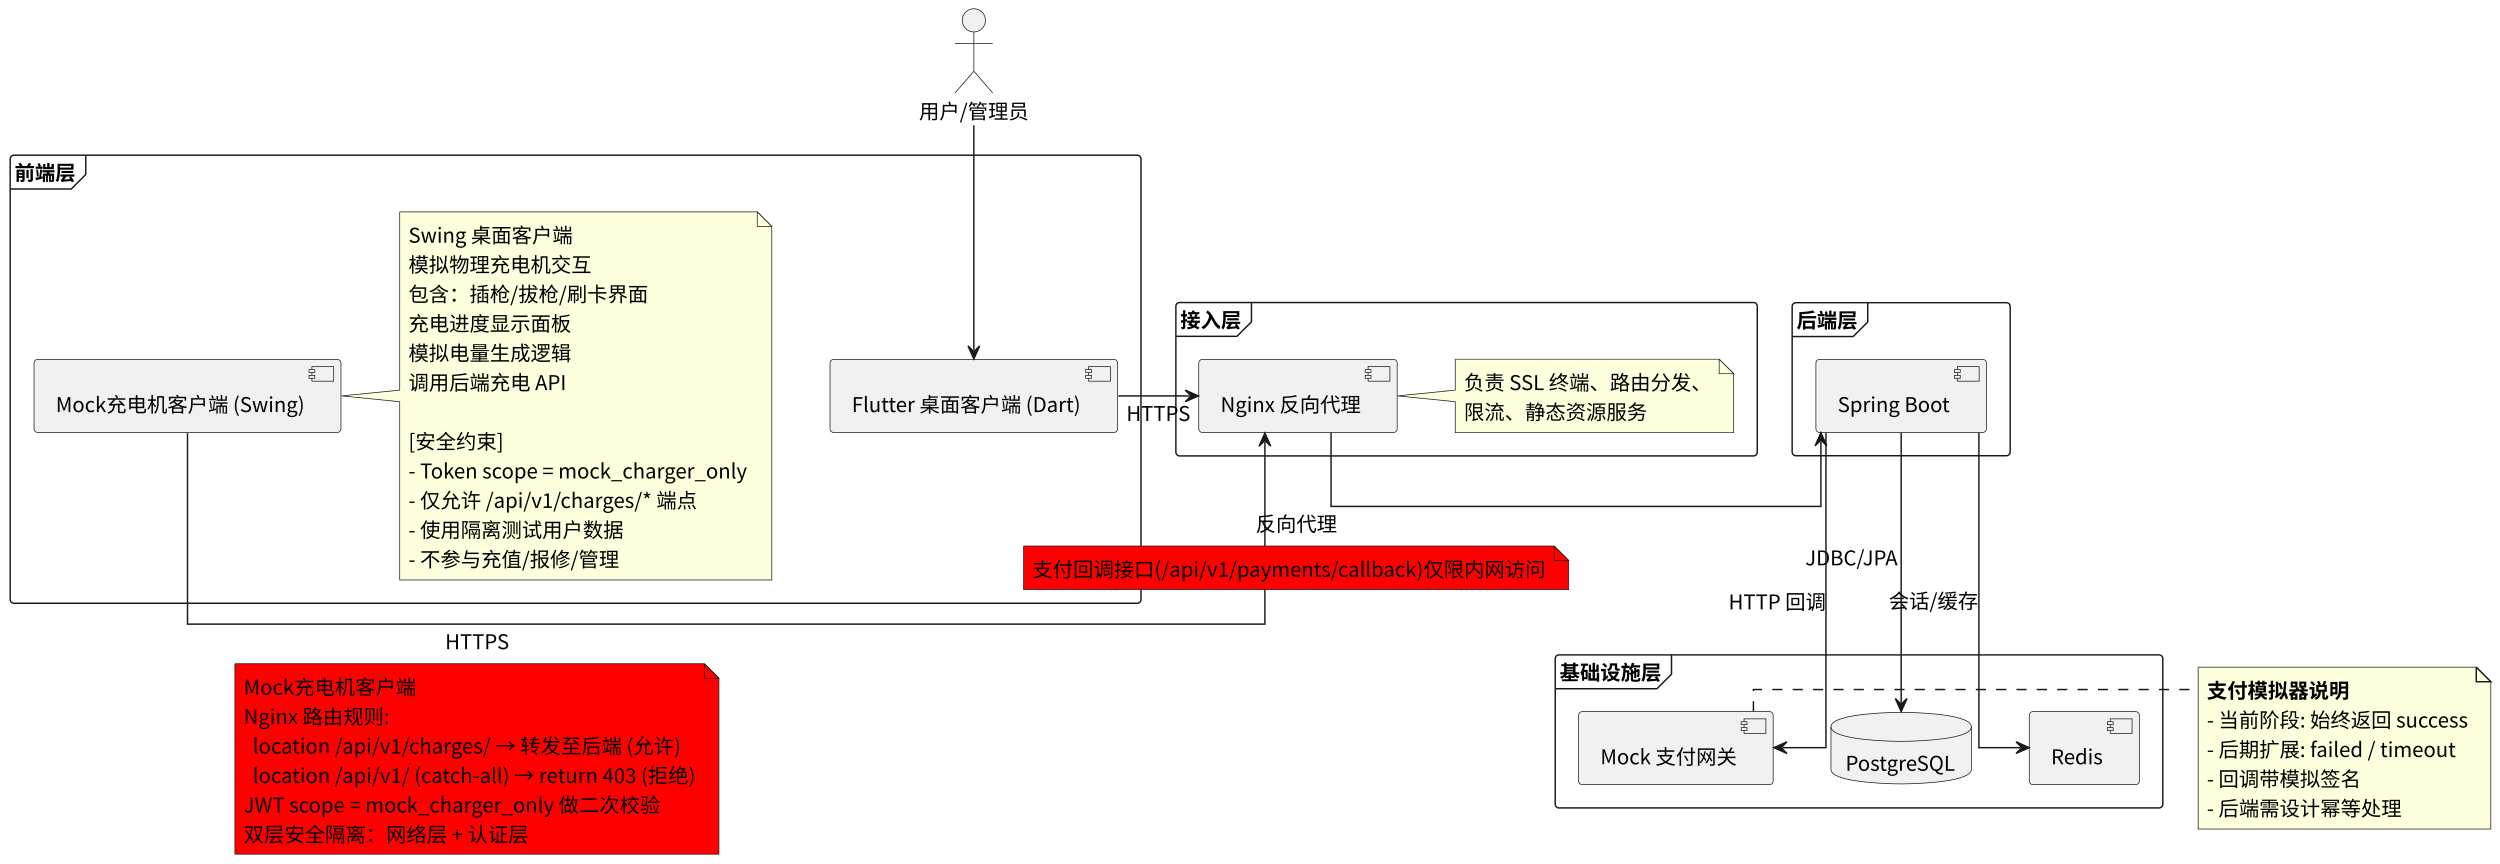
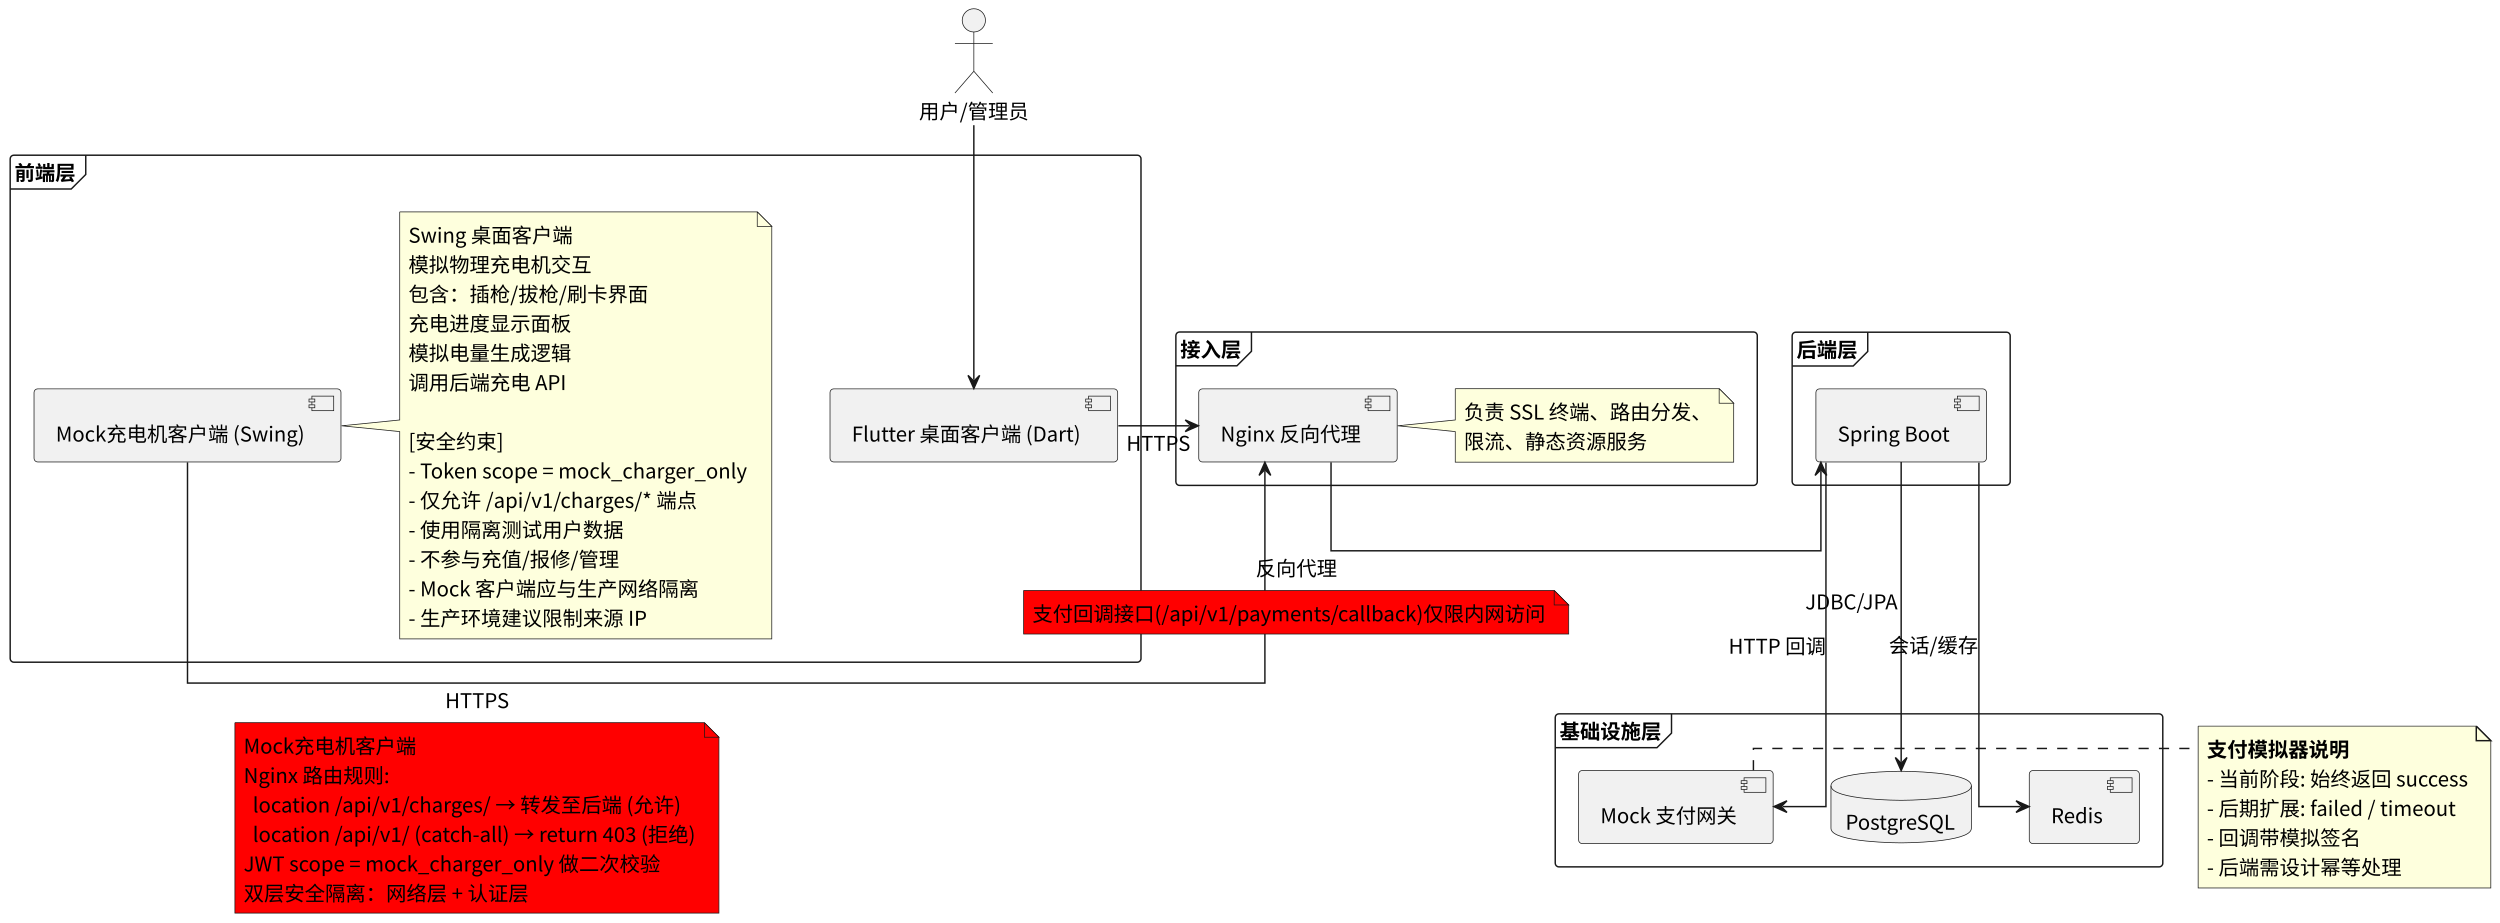
- <svg xmlns="http://www.w3.org/2000/svg" contentStyleType="text/css" data-diagram-type="DESCRIPTION" height="594px" preserveAspectRatio="none" style="width:1720px;height:594px;background:#FFFFFF;" version="1.1" viewBox="0 0 1720 594" width="1720px" zoomAndPan="magnify">
+ <svg xmlns="http://www.w3.org/2000/svg" contentStyleType="text/css" data-diagram-type="DESCRIPTION" height="635px" preserveAspectRatio="none" style="width:1720px;height:635px;background:#FFFFFF;" version="1.1" viewBox="0 0 1720 635" width="1720px" zoomAndPan="magnify">
  <defs />
  <g>
    <g class="cluster" data-entity="..." data-source-line="7" data-uid="ent0003" id="cluster_...">
-       <rect fill="none" height="308.26" rx="2.5" ry="2.5" style="stroke:#181818;stroke-width:1;" width="778" x="7" y="106.77" />
+       <rect fill="none" height="348.81" rx="2.5" ry="2.5" style="stroke:#181818;stroke-width:1;" width="778" x="7" y="106.77" />
      <path d="M59,106.77 L59,120.042 L49,130.042 L7,130.042" fill="none" style="stroke:#181818;stroke-width:1;" />
      <text fill="#000000" font-family="Noto Sans CJK SC" font-size="14" font-weight="bold" lengthAdjust="spacing" textLength="42" x="10" y="124.01">前端层</text>
    </g>
-     <g class="cluster" data-entity="..." data-source-line="26" data-uid="ent0009" id="cluster_...">
-       <rect fill="none" height="105.54" rx="2.5" ry="2.5" style="stroke:#181818;stroke-width:1;" width="400" x="809" y="208.13" />
-       <path d="M861,208.13 L861,221.402 L851,231.402 L809,231.402" fill="none" style="stroke:#181818;stroke-width:1;" />
-       <text fill="#000000" font-family="Noto Sans CJK SC" font-size="14" font-weight="bold" lengthAdjust="spacing" textLength="42" x="812" y="225.37">接入层</text>
+     <g class="cluster" data-entity="..." data-source-line="28" data-uid="ent0009" id="cluster_...">
+       <rect fill="none" height="105.54" rx="2.5" ry="2.5" style="stroke:#181818;stroke-width:1;" width="400" x="809" y="228.41" />
+       <path d="M861,228.41 L861,241.682 L851,251.682 L809,251.682" fill="none" style="stroke:#181818;stroke-width:1;" />
+       <text fill="#000000" font-family="Noto Sans CJK SC" font-size="14" font-weight="bold" lengthAdjust="spacing" textLength="42" x="812" y="245.65">接入层</text>
    </g>
-     <g class="cluster" data-entity="..." data-source-line="34" data-uid="ent0014" id="cluster_...">
-       <rect fill="none" height="105.27" rx="2.5" ry="2.5" style="stroke:#181818;stroke-width:1;" width="150" x="1233" y="208.26" />
-       <path d="M1285,208.26 L1285,221.532 L1275,231.532 L1233,231.532" fill="none" style="stroke:#181818;stroke-width:1;" />
-       <text fill="#000000" font-family="Noto Sans CJK SC" font-size="14" font-weight="bold" lengthAdjust="spacing" textLength="42" x="1236" y="225.5">后端层</text>
+     <g class="cluster" data-entity="..." data-source-line="36" data-uid="ent0014" id="cluster_...">
+       <rect fill="none" height="105.27" rx="2.5" ry="2.5" style="stroke:#181818;stroke-width:1;" width="150" x="1233" y="228.54" />
+       <path d="M1285,228.54 L1285,241.812 L1275,251.812 L1233,251.812" fill="none" style="stroke:#181818;stroke-width:1;" />
+       <text fill="#000000" font-family="Noto Sans CJK SC" font-size="14" font-weight="bold" lengthAdjust="spacing" textLength="42" x="1236" y="245.78">后端层</text>
    </g>
-     <g class="cluster" data-entity="....." data-source-line="38" data-uid="ent0016" id="cluster_.....">
-       <rect fill="none" height="105.28" rx="2.5" ry="2.5" style="stroke:#181818;stroke-width:1;" width="418" x="1070" y="450.57" />
-       <path d="M1150,450.57 L1150,463.842 L1140,473.842 L1070,473.842" fill="none" style="stroke:#181818;stroke-width:1;" />
-       <text fill="#000000" font-family="Noto Sans CJK SC" font-size="14" font-weight="bold" lengthAdjust="spacing" textLength="70" x="1073" y="467.81">基础设施层</text>
+     <g class="cluster" data-entity="....." data-source-line="40" data-uid="ent0016" id="cluster_.....">
+       <rect fill="none" height="105.28" rx="2.5" ry="2.5" style="stroke:#181818;stroke-width:1;" width="418" x="1070" y="491.12" />
+       <path d="M1150,491.12 L1150,504.392 L1140,514.392 L1070,514.392" fill="none" style="stroke:#181818;stroke-width:1;" />
+       <text fill="#000000" font-family="Noto Sans CJK SC" font-size="14" font-weight="bold" lengthAdjust="spacing" textLength="70" x="1073" y="508.36">基础设施层</text>
    </g>
    <g class="entity" data-entity="FE" data-source-line="8" data-uid="ent0004" id="entity_FE">
-       <rect fill="#F1F1F1" height="50.272" rx="2.5" ry="2.5" style="stroke:#181818;stroke-width:0.5;" width="197.905" x="571.05" y="247.26" />
-       <rect fill="#F1F1F1" height="10" style="stroke:#181818;stroke-width:0.5;" width="15" x="748.955" y="252.26" />
-       <rect fill="#F1F1F1" height="2" style="stroke:#181818;stroke-width:0.5;" width="4" x="746.955" y="254.26" />
-       <rect fill="#F1F1F1" height="2" style="stroke:#181818;stroke-width:0.5;" width="4" x="746.955" y="258.26" />
-       <text fill="#000000" font-family="Noto Sans CJK SC" font-size="14" lengthAdjust="spacing" textLength="157.905" x="586.05" y="283.5">Flutter 桌面客户端 (Dart)</text>
+       <rect fill="#F1F1F1" height="50.272" rx="2.5" ry="2.5" style="stroke:#181818;stroke-width:0.5;" width="197.905" x="571.05" y="267.54" />
+       <rect fill="#F1F1F1" height="10" style="stroke:#181818;stroke-width:0.5;" width="15" x="748.955" y="272.54" />
+       <rect fill="#F1F1F1" height="2" style="stroke:#181818;stroke-width:0.5;" width="4" x="746.955" y="274.54" />
+       <rect fill="#F1F1F1" height="2" style="stroke:#181818;stroke-width:0.5;" width="4" x="746.955" y="278.54" />
+       <text fill="#000000" font-family="Noto Sans CJK SC" font-size="14" lengthAdjust="spacing" textLength="157.905" x="586.05" y="303.78">Flutter 桌面客户端 (Dart)</text>
    </g>
    <g class="entity" data-entity="MC" data-source-line="9" data-uid="ent0005" id="entity_MC">
-       <rect fill="#F1F1F1" height="50.272" rx="2.5" ry="2.5" style="stroke:#181818;stroke-width:0.5;" width="211.177" x="23.41" y="247.26" />
-       <rect fill="#F1F1F1" height="10" style="stroke:#181818;stroke-width:0.5;" width="15" x="214.587" y="252.26" />
-       <rect fill="#F1F1F1" height="2" style="stroke:#181818;stroke-width:0.5;" width="4" x="212.587" y="254.26" />
-       <rect fill="#F1F1F1" height="2" style="stroke:#181818;stroke-width:0.5;" width="4" x="212.587" y="258.26" />
-       <text fill="#000000" font-family="Noto Sans CJK SC" font-size="14" lengthAdjust="spacing" textLength="171.177" x="38.41" y="283.5">Mock充电机客户端 (Swing)</text>
+       <rect fill="#F1F1F1" height="50.272" rx="2.5" ry="2.5" style="stroke:#181818;stroke-width:0.5;" width="211.177" x="23.41" y="267.54" />
+       <rect fill="#F1F1F1" height="10" style="stroke:#181818;stroke-width:0.5;" width="15" x="214.587" y="272.54" />
+       <rect fill="#F1F1F1" height="2" style="stroke:#181818;stroke-width:0.5;" width="4" x="212.587" y="274.54" />
+       <rect fill="#F1F1F1" height="2" style="stroke:#181818;stroke-width:0.5;" width="4" x="212.587" y="278.54" />
+       <text fill="#000000" font-family="Noto Sans CJK SC" font-size="14" lengthAdjust="spacing" textLength="171.177" x="38.41" y="303.78">Mock充电机客户端 (Swing)</text>
    </g>
    <g class="entity" data-entity="GMN6" data-source-line="11" data-uid="ent0007" id="entity_GMN6">
-       <path d="M275.01,145.77 L275.01,268.39 L234.94,272.39 L275.01,276.39 L275.01,399.033 A0,0 0 0 0 275.01,399.033 L530.985,399.033 A0,0 0 0 0 530.985,399.033 L530.985,155.77 L520.985,145.77 L275.01,145.77 A0,0 0 0 0 275.01,145.77" fill="#FEFFDD" style="stroke:#181818;stroke-width:0.5;" />
+       <path d="M275.01,145.77 L275.01,288.94 L234.94,292.94 L275.01,296.94 L275.01,439.577 A0,0 0 0 0 275.01,439.577 L530.985,439.577 A0,0 0 0 0 530.985,439.577 L530.985,155.77 L520.985,145.77 L275.01,145.77 A0,0 0 0 0 275.01,145.77" fill="#FEFFDD" style="stroke:#181818;stroke-width:0.5;" />
      <path d="M520.985,145.77 L520.985,155.77 L530.985,155.77 L520.985,145.77" fill="#FEFFDD" style="stroke:#181818;stroke-width:0.5;" />
      <text fill="#000000" font-family="Noto Sans CJK SC" font-size="14" lengthAdjust="spacing" textLength="112.993" x="281.01" y="167.01">Swing 桌面客户端</text>
      <text fill="#000000" font-family="Noto Sans CJK SC" font-size="14" lengthAdjust="spacing" textLength="125.999" x="281.01" y="187.282">模拟物理充电机交互</text>
      <text fill="#000000" font-family="Noto Sans CJK SC" font-size="14" lengthAdjust="spacing" textLength="164.975" x="281.01" y="207.554">包含：插枪/拔枪/刷卡界面</text>
      <text fill="#000000" font-family="Noto Sans CJK SC" font-size="14" lengthAdjust="spacing" textLength="111.999" x="281.01" y="227.826">充电进度显示面板</text>
      <text fill="#000000" font-family="Noto Sans CJK SC" font-size="14" lengthAdjust="spacing" textLength="111.999" x="281.01" y="248.098">模拟电量生成逻辑</text>
      <text fill="#000000" font-family="Noto Sans CJK SC" font-size="14" lengthAdjust="spacing" textLength="108.612" x="281.01" y="268.37">调用后端充电 API</text>
      <text fill="#000000" font-family="Noto Sans CJK SC" font-size="14" lengthAdjust="spacing" textLength="3.136" x="281.01" y="288.641"> </text>
      <text fill="#000000" font-family="Noto Sans CJK SC" font-size="14" lengthAdjust="spacing" textLength="65.464" x="281.01" y="308.913">[安全约束]</text>
      <text fill="#000000" font-family="Noto Sans CJK SC" font-size="14" lengthAdjust="spacing" textLength="234.975" x="281.01" y="329.185">- Token scope = mock_charger_only</text>
      <text fill="#000000" font-family="Noto Sans CJK SC" font-size="14" lengthAdjust="spacing" textLength="199.387" x="281.01" y="349.457">- 仅允许 /api/v1/charges/* 端点</text>
      <text fill="#000000" font-family="Noto Sans CJK SC" font-size="14" lengthAdjust="spacing" textLength="147.993" x="281.01" y="369.729">- 使用隔离测试用户数据</text>
      <text fill="#000000" font-family="Noto Sans CJK SC" font-size="14" lengthAdjust="spacing" textLength="144.969" x="281.01" y="390.001">- 不参与充值/报修/管理</text>
+       <text fill="#000000" font-family="Noto Sans CJK SC" font-size="14" lengthAdjust="spacing" textLength="199.849" x="281.01" y="410.273">- Mock 客户端应与生产网络隔离</text>
+       <text fill="#000000" font-family="Noto Sans CJK SC" font-size="14" lengthAdjust="spacing" textLength="164.093" x="281.01" y="430.545">- 生产环境建议限制来源 IP</text>
    </g>
-     <g class="entity" data-entity="NGX" data-source-line="27" data-uid="ent0010" id="entity_NGX">
-       <rect fill="#F1F1F1" height="50.272" rx="2.5" ry="2.5" style="stroke:#181818;stroke-width:0.5;" width="136.516" x="824.74" y="247.26" />
-       <rect fill="#F1F1F1" height="10" style="stroke:#181818;stroke-width:0.5;" width="15" x="941.256" y="252.26" />
-       <rect fill="#F1F1F1" height="2" style="stroke:#181818;stroke-width:0.5;" width="4" x="939.256" y="254.26" />
-       <rect fill="#F1F1F1" height="2" style="stroke:#181818;stroke-width:0.5;" width="4" x="939.256" y="258.26" />
-       <text fill="#000000" font-family="Noto Sans CJK SC" font-size="14" lengthAdjust="spacing" textLength="96.516" x="839.74" y="283.5">Nginx 反向代理</text>
+     <g class="entity" data-entity="NGX" data-source-line="29" data-uid="ent0010" id="entity_NGX">
+       <rect fill="#F1F1F1" height="50.272" rx="2.5" ry="2.5" style="stroke:#181818;stroke-width:0.5;" width="136.516" x="824.74" y="267.54" />
+       <rect fill="#F1F1F1" height="10" style="stroke:#181818;stroke-width:0.5;" width="15" x="941.256" y="272.54" />
+       <rect fill="#F1F1F1" height="2" style="stroke:#181818;stroke-width:0.5;" width="4" x="939.256" y="274.54" />
+       <rect fill="#F1F1F1" height="2" style="stroke:#181818;stroke-width:0.5;" width="4" x="939.256" y="278.54" />
+       <text fill="#000000" font-family="Noto Sans CJK SC" font-size="14" lengthAdjust="spacing" textLength="96.516" x="839.74" y="303.78">Nginx 反向代理</text>
    </g>
-     <g class="entity" data-entity="GMN11" data-source-line="29" data-uid="ent0012" id="entity_GMN11">
-       <path d="M1001.22,247.13 L1001.22,268.39 L961.5,272.39 L1001.22,276.39 L1001.22,297.674 A0,0 0 0 0 1001.22,297.674 L1192.781,297.674 A0,0 0 0 0 1192.781,297.674 L1192.781,257.13 L1182.781,247.13 L1001.22,247.13 A0,0 0 0 0 1001.22,247.13" fill="#FEFFDD" style="stroke:#181818;stroke-width:0.5;" />
-       <path d="M1182.781,247.13 L1182.781,257.13 L1192.781,257.13 L1182.781,247.13" fill="#FEFFDD" style="stroke:#181818;stroke-width:0.5;" />
-       <text fill="#000000" font-family="Noto Sans CJK SC" font-size="14" lengthAdjust="spacing" textLength="170.561" x="1007.22" y="268.37">负责 SSL 终端、路由分发、</text>
-       <text fill="#000000" font-family="Noto Sans CJK SC" font-size="14" lengthAdjust="spacing" textLength="125.999" x="1007.22" y="288.642">限流、静态资源服务</text>
+     <g class="entity" data-entity="GMN11" data-source-line="31" data-uid="ent0012" id="entity_GMN11">
+       <path d="M1001.22,267.41 L1001.22,288.94 L961.5,292.94 L1001.22,296.94 L1001.22,317.954 A0,0 0 0 0 1001.22,317.954 L1192.781,317.954 A0,0 0 0 0 1192.781,317.954 L1192.781,277.41 L1182.781,267.41 L1001.22,267.41 A0,0 0 0 0 1001.22,267.41" fill="#FEFFDD" style="stroke:#181818;stroke-width:0.5;" />
+       <path d="M1182.781,267.41 L1182.781,277.41 L1192.781,277.41 L1182.781,267.41" fill="#FEFFDD" style="stroke:#181818;stroke-width:0.5;" />
+       <text fill="#000000" font-family="Noto Sans CJK SC" font-size="14" lengthAdjust="spacing" textLength="170.561" x="1007.22" y="288.65">负责 SSL 终端、路由分发、</text>
+       <text fill="#000000" font-family="Noto Sans CJK SC" font-size="14" lengthAdjust="spacing" textLength="125.999" x="1007.22" y="308.922">限流、静态资源服务</text>
    </g>
-     <g class="entity" data-entity="BE" data-source-line="35" data-uid="ent0015" id="entity_BE">
-       <rect fill="#F1F1F1" height="50.272" rx="2.5" ry="2.5" style="stroke:#181818;stroke-width:0.5;" width="117.322" x="1249.34" y="247.26" />
-       <rect fill="#F1F1F1" height="10" style="stroke:#181818;stroke-width:0.5;" width="15" x="1346.662" y="252.26" />
-       <rect fill="#F1F1F1" height="2" style="stroke:#181818;stroke-width:0.5;" width="4" x="1344.662" y="254.26" />
-       <rect fill="#F1F1F1" height="2" style="stroke:#181818;stroke-width:0.5;" width="4" x="1344.662" y="258.26" />
-       <text fill="#000000" font-family="Noto Sans CJK SC" font-size="14" lengthAdjust="spacing" textLength="77.322" x="1264.34" y="283.5">Spring Boot</text>
+     <g class="entity" data-entity="BE" data-source-line="37" data-uid="ent0015" id="entity_BE">
+       <rect fill="#F1F1F1" height="50.272" rx="2.5" ry="2.5" style="stroke:#181818;stroke-width:0.5;" width="117.322" x="1249.34" y="267.54" />
+       <rect fill="#F1F1F1" height="10" style="stroke:#181818;stroke-width:0.5;" width="15" x="1346.662" y="272.54" />
+       <rect fill="#F1F1F1" height="2" style="stroke:#181818;stroke-width:0.5;" width="4" x="1344.662" y="274.54" />
+       <rect fill="#F1F1F1" height="2" style="stroke:#181818;stroke-width:0.5;" width="4" x="1344.662" y="278.54" />
+       <text fill="#000000" font-family="Noto Sans CJK SC" font-size="14" lengthAdjust="spacing" textLength="77.322" x="1264.34" y="303.78">Spring Boot</text>
    </g>
-     <g class="entity" data-entity="DB" data-source-line="39" data-uid="ent0017" id="entity_DB">
-       <path d="M1259.7,500.07 C1259.7,490.07 1307.997,490.07 1307.997,490.07 C1307.997,490.07 1356.294,490.07 1356.294,500.07 L1356.294,529.342 C1356.294,539.342 1307.997,539.342 1307.997,539.342 C1307.997,539.342 1259.7,539.342 1259.7,529.342 L1259.7,500.07" fill="#F1F1F1" style="stroke:#181818;stroke-width:0.5;" />
-       <path d="M1259.7,500.07 C1259.7,510.07 1307.997,510.07 1307.997,510.07 C1307.997,510.07 1356.294,510.07 1356.294,500.07" fill="none" style="stroke:#181818;stroke-width:0.5;" />
-       <text fill="#000000" font-family="Noto Sans CJK SC" font-size="14" lengthAdjust="spacing" textLength="76.594" x="1269.7" y="530.31">PostgreSQL</text>
+     <g class="entity" data-entity="DB" data-source-line="41" data-uid="ent0017" id="entity_DB">
+       <path d="M1259.7,540.62 C1259.7,530.62 1307.997,530.62 1307.997,530.62 C1307.997,530.62 1356.294,530.62 1356.294,540.62 L1356.294,569.892 C1356.294,579.892 1307.997,579.892 1307.997,579.892 C1307.997,579.892 1259.7,579.892 1259.7,569.892 L1259.7,540.62" fill="#F1F1F1" style="stroke:#181818;stroke-width:0.5;" />
+       <path d="M1259.7,540.62 C1259.7,550.62 1307.997,550.62 1307.997,550.62 C1307.997,550.62 1356.294,550.62 1356.294,540.62" fill="none" style="stroke:#181818;stroke-width:0.5;" />
+       <text fill="#000000" font-family="Noto Sans CJK SC" font-size="14" lengthAdjust="spacing" textLength="76.594" x="1269.7" y="570.86">PostgreSQL</text>
    </g>
-     <g class="entity" data-entity="CACHE" data-source-line="40" data-uid="ent0018" id="entity_CACHE">
-       <rect fill="#F1F1F1" height="50.272" rx="2.5" ry="2.5" style="stroke:#181818;stroke-width:0.5;" width="75.728" x="1396.14" y="489.57" />
-       <rect fill="#F1F1F1" height="10" style="stroke:#181818;stroke-width:0.5;" width="15" x="1451.868" y="494.57" />
-       <rect fill="#F1F1F1" height="2" style="stroke:#181818;stroke-width:0.5;" width="4" x="1449.868" y="496.57" />
-       <rect fill="#F1F1F1" height="2" style="stroke:#181818;stroke-width:0.5;" width="4" x="1449.868" y="500.57" />
-       <text fill="#000000" font-family="Noto Sans CJK SC" font-size="14" lengthAdjust="spacing" textLength="35.728" x="1411.14" y="525.81">Redis</text>
+     <g class="entity" data-entity="CACHE" data-source-line="42" data-uid="ent0018" id="entity_CACHE">
+       <rect fill="#F1F1F1" height="50.272" rx="2.5" ry="2.5" style="stroke:#181818;stroke-width:0.5;" width="75.728" x="1396.14" y="530.12" />
+       <rect fill="#F1F1F1" height="10" style="stroke:#181818;stroke-width:0.5;" width="15" x="1451.868" y="535.12" />
+       <rect fill="#F1F1F1" height="2" style="stroke:#181818;stroke-width:0.5;" width="4" x="1449.868" y="537.12" />
+       <rect fill="#F1F1F1" height="2" style="stroke:#181818;stroke-width:0.5;" width="4" x="1449.868" y="541.12" />
+       <text fill="#000000" font-family="Noto Sans CJK SC" font-size="14" lengthAdjust="spacing" textLength="35.728" x="1411.14" y="566.36">Redis</text>
    </g>
-     <g class="entity" data-entity="MOCK" data-source-line="41" data-uid="ent0019" id="entity_MOCK">
-       <rect fill="#F1F1F1" height="50.272" rx="2.5" ry="2.5" style="stroke:#181818;stroke-width:0.5;" width="133.856" x="1086.07" y="489.57" />
-       <rect fill="#F1F1F1" height="10" style="stroke:#181818;stroke-width:0.5;" width="15" x="1199.926" y="494.57" />
-       <rect fill="#F1F1F1" height="2" style="stroke:#181818;stroke-width:0.5;" width="4" x="1197.926" y="496.57" />
-       <rect fill="#F1F1F1" height="2" style="stroke:#181818;stroke-width:0.5;" width="4" x="1197.926" y="500.57" />
-       <text fill="#000000" font-family="Noto Sans CJK SC" font-size="14" lengthAdjust="spacing" textLength="93.856" x="1101.07" y="525.81">Mock 支付网关</text>
+     <g class="entity" data-entity="MOCK" data-source-line="43" data-uid="ent0019" id="entity_MOCK">
+       <rect fill="#F1F1F1" height="50.272" rx="2.5" ry="2.5" style="stroke:#181818;stroke-width:0.5;" width="133.856" x="1086.07" y="530.12" />
+       <rect fill="#F1F1F1" height="10" style="stroke:#181818;stroke-width:0.5;" width="15" x="1199.926" y="535.12" />
+       <rect fill="#F1F1F1" height="2" style="stroke:#181818;stroke-width:0.5;" width="4" x="1197.926" y="537.12" />
+       <rect fill="#F1F1F1" height="2" style="stroke:#181818;stroke-width:0.5;" width="4" x="1197.926" y="541.12" />
+       <text fill="#000000" font-family="Noto Sans CJK SC" font-size="14" lengthAdjust="spacing" textLength="93.856" x="1101.07" y="566.36">Mock 支付网关</text>
    </g>
    <g class="entity" data-entity="UA" data-source-line="5" data-uid="ent0002" id="entity_UA">
      <ellipse cx="670.004" cy="14" fill="#F1F1F1" rx="8" ry="8" style="stroke:#181818;stroke-width:0.5;" />
      <path d="M670.004,22 L670.004,49 M657.004,30 L683.004,30 M670.004,49 L657.004,64 M670.004,49 L683.004,64" fill="none" style="stroke:#181818;stroke-width:0.5;" />
      <text fill="#000000" font-family="Noto Sans CJK SC" font-size="14" lengthAdjust="spacing" textLength="75.488" x="632.26" y="81.74">用户/管理员</text>
    </g>
-     <g class="entity" data-entity="GMN27" data-source-line="57" data-uid="ent0028" id="entity_GMN27">
-       <path d="M1512.33,459.03 L1512.33,570.39 L1713.677,570.39 L1713.677,469.03 L1703.677,459.03 L1512.33,459.03" fill="#FEFFDD" style="stroke:#181818;stroke-width:0.5;" />
-       <path d="M1703.677,459.03 L1703.677,469.03 L1713.677,469.03 L1703.677,459.03" fill="#FEFFDD" style="stroke:#181818;stroke-width:1;" />
-       <text fill="#000000" font-family="Noto Sans CJK SC" font-size="14" font-weight="bold" lengthAdjust="spacing" textLength="98" x="1518.33" y="480.27">支付模拟器说明</text>
-       <text fill="#000000" font-family="Noto Sans CJK SC" font-size="14" lengthAdjust="spacing" textLength="180.347" x="1518.33" y="500.542">- 当前阶段: 始终返回 success</text>
-       <text fill="#000000" font-family="Noto Sans CJK SC" font-size="14" lengthAdjust="spacing" textLength="171.583" x="1518.33" y="520.814">- 后期扩展: failed / timeout</text>
-       <text fill="#000000" font-family="Noto Sans CJK SC" font-size="14" lengthAdjust="spacing" textLength="105.993" x="1518.33" y="541.086">- 回调带模拟签名</text>
-       <text fill="#000000" font-family="Noto Sans CJK SC" font-size="14" lengthAdjust="spacing" textLength="133.993" x="1518.33" y="561.358">- 后端需设计幂等处理</text>
+     <g class="entity" data-entity="GMN27" data-source-line="59" data-uid="ent0028" id="entity_GMN27">
+       <path d="M1512.33,499.58 L1512.33,610.94 L1713.677,610.94 L1713.677,509.58 L1703.677,499.58 L1512.33,499.58" fill="#FEFFDD" style="stroke:#181818;stroke-width:0.5;" />
+       <path d="M1703.677,499.58 L1703.677,509.58 L1713.677,509.58 L1703.677,499.58" fill="#FEFFDD" style="stroke:#181818;stroke-width:1;" />
+       <text fill="#000000" font-family="Noto Sans CJK SC" font-size="14" font-weight="bold" lengthAdjust="spacing" textLength="98" x="1518.33" y="520.82">支付模拟器说明</text>
+       <text fill="#000000" font-family="Noto Sans CJK SC" font-size="14" lengthAdjust="spacing" textLength="180.347" x="1518.33" y="541.092">- 当前阶段: 始终返回 success</text>
+       <text fill="#000000" font-family="Noto Sans CJK SC" font-size="14" lengthAdjust="spacing" textLength="171.583" x="1518.33" y="561.364">- 后期扩展: failed / timeout</text>
+       <text fill="#000000" font-family="Noto Sans CJK SC" font-size="14" lengthAdjust="spacing" textLength="105.993" x="1518.33" y="581.636">- 回调带模拟签名</text>
+       <text fill="#000000" font-family="Noto Sans CJK SC" font-size="14" lengthAdjust="spacing" textLength="133.993" x="1518.33" y="601.908">- 后端需设计幂等处理</text>
    </g>
-     <g class="link" data-entity-1="UA" data-entity-2="FE" data-source-line="44" data-uid="lnk20" id="link_UA_FE">
-       <path d="M670,86.17 C670,132.8 670,201.93 670,240.98" fill="none" id="UA-to-FE" style="stroke:#181818;stroke-width:1;" />
-       <polygon fill="#181818" points="670,246.98,674,237.98,670,241.98,666,237.98,670,246.98" style="stroke:#181818;stroke-width:1;" />
+     <g class="link" data-entity-1="UA" data-entity-2="FE" data-source-line="46" data-uid="lnk20" id="link_UA_FE">
+       <path d="M670,86.15 C670,137.49 670,218.41 670,261.26" fill="none" id="UA-to-FE" style="stroke:#181818;stroke-width:1;" />
+       <polygon fill="#181818" points="670,267.26,674,258.26,670,262.26,666,258.26,670,267.26" style="stroke:#181818;stroke-width:1;" />
    </g>
-     <g class="link" data-entity-1="FE" data-entity-2="NGX" data-source-line="45" data-uid="lnk21" id="link_FE_NGX">
-       <path d="M769.43,272.39 C788.02,272.39 801.05,272.39 818.44,272.39" fill="none" id="FE-to-NGX" style="stroke:#181818;stroke-width:1;" />
-       <polygon fill="#181818" points="824.44,272.39,815.44,268.39,819.44,272.39,815.44,276.39,824.44,272.39" style="stroke:#181818;stroke-width:1;" />
-       <text fill="#000000" font-family="Noto Sans CJK SC" font-size="14" lengthAdjust="spacing" textLength="44.17" x="774.94" y="289.63">HTTPS</text>
+     <g class="link" data-entity-1="FE" data-entity-2="NGX" data-source-line="47" data-uid="lnk21" id="link_FE_NGX">
+       <path d="M769.43,292.94 C788.02,292.94 801.05,292.94 818.44,292.94" fill="none" id="FE-to-NGX" style="stroke:#181818;stroke-width:1;" />
+       <polygon fill="#181818" points="824.44,292.94,815.44,288.94,819.44,292.94,815.44,296.94,824.44,292.94" style="stroke:#181818;stroke-width:1;" />
+       <text fill="#000000" font-family="Noto Sans CJK SC" font-size="14" lengthAdjust="spacing" textLength="44.17" x="774.94" y="310.18">HTTPS</text>
    </g>
-     <g class="link" data-entity-1="MC" data-entity-2="NGX" data-source-line="47" data-uid="lnk22" id="link_MC_NGX">
-       <path d="M129,297.97 C129,342.46 129,429.39 129,429.39 C129,429.39 870.25,429.39 870.25,429.39 C870.25,429.39 870.25,348.46 870.25,303.97" fill="none" id="MC-to-NGX" style="stroke:#181818;stroke-width:1;" />
-       <polygon fill="#181818" points="870.25,297.97,866.25,306.97,870.25,302.97,874.25,306.97,870.25,297.97" style="stroke:#181818;stroke-width:1;" />
-       <text fill="#000000" font-family="Noto Sans CJK SC" font-size="14" lengthAdjust="spacing" textLength="44.17" x="306.267" y="446.63">HTTPS</text>
-       <path d="M161.62,456.662 L161.62,587.662 L494.62,587.662 L494.62,466.662 L484.62,456.662 L161.62,456.662" fill="#FF0000" style="stroke:#181818;stroke-width:0.5;" />
-       <path d="M484.62,456.662 L484.62,466.662 L494.62,466.662 L484.62,456.662" fill="#FF0000" style="stroke:#181818;stroke-width:0.5;" />
-       <text fill="#000000" font-family="Noto Sans CJK SC" font-size="14" lengthAdjust="spacing" textLength="118.719" x="167.62" y="477.902">Mock充电机客户端</text>
-       <text fill="#000000" font-family="Noto Sans CJK SC" font-size="14" lengthAdjust="spacing" textLength="100.408" x="167.62" y="498.174">Nginx 路由规则:</text>
-       <text fill="#000000" font-family="Noto Sans CJK SC" font-size="14" lengthAdjust="spacing" textLength="296.225" x="173.892" y="518.446">location /api/v1/charges/ → 转发至后端 (允许)</text>
-       <text fill="#000000" font-family="Noto Sans CJK SC" font-size="14" lengthAdjust="spacing" textLength="306.193" x="173.892" y="538.718">location /api/v1/ (catch-all) → return 403 (拒绝)</text>
-       <text fill="#000000" font-family="Noto Sans CJK SC" font-size="14" lengthAdjust="spacing" textLength="287.391" x="167.62" y="558.99">JWT scope = mock_charger_only 做二次校验</text>
-       <text fill="#000000" font-family="Noto Sans CJK SC" font-size="14" lengthAdjust="spacing" textLength="196.041" x="167.62" y="579.261">双层安全隔离：网络层 + 认证层</text>
+     <g class="link" data-entity-1="MC" data-entity-2="NGX" data-source-line="49" data-uid="lnk22" id="link_MC_NGX">
+       <path d="M129,318.07 C129,367.09 129,469.94 129,469.94 C129,469.94 870.25,469.94 870.25,469.94 C870.25,469.94 870.25,373.09 870.25,324.07" fill="none" id="MC-to-NGX" style="stroke:#181818;stroke-width:1;" />
+       <polygon fill="#181818" points="870.25,318.07,866.25,327.07,870.25,323.07,874.25,327.07,870.25,318.07" style="stroke:#181818;stroke-width:1;" />
+       <text fill="#000000" font-family="Noto Sans CJK SC" font-size="14" lengthAdjust="spacing" textLength="44.17" x="306.267" y="487.18">HTTPS</text>
+       <path d="M161.62,497.212 L161.62,628.212 L494.62,628.212 L494.62,507.212 L484.62,497.212 L161.62,497.212" fill="#FF0000" style="stroke:#181818;stroke-width:0.5;" />
+       <path d="M484.62,497.212 L484.62,507.212 L494.62,507.212 L484.62,497.212" fill="#FF0000" style="stroke:#181818;stroke-width:0.5;" />
+       <text fill="#000000" font-family="Noto Sans CJK SC" font-size="14" lengthAdjust="spacing" textLength="118.719" x="167.62" y="518.452">Mock充电机客户端</text>
+       <text fill="#000000" font-family="Noto Sans CJK SC" font-size="14" lengthAdjust="spacing" textLength="100.408" x="167.62" y="538.724">Nginx 路由规则:</text>
+       <text fill="#000000" font-family="Noto Sans CJK SC" font-size="14" lengthAdjust="spacing" textLength="296.225" x="173.892" y="558.996">location /api/v1/charges/ → 转发至后端 (允许)</text>
+       <text fill="#000000" font-family="Noto Sans CJK SC" font-size="14" lengthAdjust="spacing" textLength="306.193" x="173.892" y="579.268">location /api/v1/ (catch-all) → return 403 (拒绝)</text>
+       <text fill="#000000" font-family="Noto Sans CJK SC" font-size="14" lengthAdjust="spacing" textLength="287.391" x="167.62" y="599.539">JWT scope = mock_charger_only 做二次校验</text>
+       <text fill="#000000" font-family="Noto Sans CJK SC" font-size="14" lengthAdjust="spacing" textLength="196.041" x="167.62" y="619.811">双层安全隔离：网络层 + 认证层</text>
    </g>
-     <g class="link" data-entity-1="NGX" data-entity-2="BE" data-source-line="50" data-uid="lnk23" id="link_NGX_BE">
-       <path d="M915.75,297.7 C915.75,319.81 915.75,348.39 915.75,348.39 C915.75,348.39 1252.79,348.39 1252.79,348.39 C1252.79,348.39 1252.79,325.81 1252.79,303.7" fill="none" id="NGX-to-BE" style="stroke:#181818;stroke-width:1;" />
-       <polygon fill="#181818" points="1252.79,297.7,1248.79,306.7,1252.79,302.7,1256.79,306.7,1252.79,297.7" style="stroke:#181818;stroke-width:1;" />
-       <text fill="#000000" font-family="Noto Sans CJK SC" font-size="14" lengthAdjust="spacing" textLength="56" x="863.876" y="365.63">反向代理</text>
-       <path d="M704.27,375.662 L704.27,405.662 L1079.27,405.662 L1079.27,385.662 L1069.27,375.662 L704.27,375.662" fill="#FF0000" style="stroke:#181818;stroke-width:0.5;" />
-       <path d="M1069.27,375.662 L1069.27,385.662 L1079.27,385.662 L1069.27,375.662" fill="#FF0000" style="stroke:#181818;stroke-width:0.5;" />
-       <text fill="#000000" font-family="Noto Sans CJK SC" font-size="14" lengthAdjust="spacing" textLength="354.212" x="710.27" y="396.902">支付回调接口(/api/v1/payments/callback)仅限内网访问</text>
+     <g class="link" data-entity-1="NGX" data-entity-2="BE" data-source-line="52" data-uid="lnk23" id="link_NGX_BE">
+       <path d="M915.75,318.09 C915.75,343.54 915.75,378.94 915.75,378.94 C915.75,378.94 1252.79,378.94 1252.79,378.94 C1252.79,378.94 1252.79,349.54 1252.79,324.09" fill="none" id="NGX-to-BE" style="stroke:#181818;stroke-width:1;" />
+       <polygon fill="#181818" points="1252.79,318.09,1248.79,327.09,1252.79,323.09,1256.79,327.09,1252.79,318.09" style="stroke:#181818;stroke-width:1;" />
+       <text fill="#000000" font-family="Noto Sans CJK SC" font-size="14" lengthAdjust="spacing" textLength="56" x="863.876" y="396.18">反向代理</text>
+       <path d="M704.27,406.212 L704.27,436.212 L1079.27,436.212 L1079.27,416.212 L1069.27,406.212 L704.27,406.212" fill="#FF0000" style="stroke:#181818;stroke-width:0.5;" />
+       <path d="M1069.27,406.212 L1069.27,416.212 L1079.27,416.212 L1069.27,406.212" fill="#FF0000" style="stroke:#181818;stroke-width:0.5;" />
+       <text fill="#000000" font-family="Noto Sans CJK SC" font-size="14" lengthAdjust="spacing" textLength="354.212" x="710.27" y="427.452">支付回调接口(/api/v1/payments/callback)仅限内网访问</text>
    </g>
-     <g class="link" data-entity-1="BE" data-entity-2="DB" data-source-line="52" data-uid="lnk24" id="link_BE_DB">
-       <path d="M1308,297.87 C1308,344.53 1308,437.17 1308,483.58" fill="none" id="BE-to-DB" style="stroke:#181818;stroke-width:1;" />
-       <polygon fill="#181818" points="1308,489.58,1312,480.58,1308,484.58,1304,480.58,1308,489.58" style="stroke:#181818;stroke-width:1;" />
-       <text fill="#000000" font-family="Noto Sans CJK SC" font-size="14" lengthAdjust="spacing" textLength="65.604" x="1242" y="388.97">JDBC/JPA</text>
+     <g class="link" data-entity-1="BE" data-entity-2="DB" data-source-line="54" data-uid="lnk24" id="link_BE_DB">
+       <path d="M1308,317.85 C1308,368.05 1308,474.03 1308,524.16" fill="none" id="BE-to-DB" style="stroke:#181818;stroke-width:1;" />
+       <polygon fill="#181818" points="1308,530.16,1312,521.16,1308,525.16,1304,521.16,1308,530.16" style="stroke:#181818;stroke-width:1;" />
+       <text fill="#000000" font-family="Noto Sans CJK SC" font-size="14" lengthAdjust="spacing" textLength="65.604" x="1242" y="419.25">JDBC/JPA</text>
    </g>
-     <g class="link" data-entity-1="BE" data-entity-2="MOCK" data-source-line="53" data-uid="lnk25" id="link_BE_MOCK">
-       <path d="M1256.25,297.84 C1256.25,359.97 1256.25,514.39 1256.25,514.39 C1256.25,514.39 1246.02,514.39 1226.43,514.39" fill="none" id="BE-to-MOCK" style="stroke:#181818;stroke-width:1;" />
-       <polygon fill="#181818" points="1220.43,514.39,1229.43,518.39,1225.43,514.39,1229.43,510.39,1220.43,514.39" style="stroke:#181818;stroke-width:1;" />
-       <text fill="#000000" font-family="Noto Sans CJK SC" font-size="14" lengthAdjust="spacing" textLength="66.962" x="1189.25" y="419.27">HTTP 回调</text>
+     <g class="link" data-entity-1="BE" data-entity-2="MOCK" data-source-line="55" data-uid="lnk25" id="link_BE_MOCK">
+       <path d="M1256.25,318.3 C1256.25,384.29 1256.25,554.94 1256.25,554.94 C1256.25,554.94 1246.02,554.94 1226.43,554.94" fill="none" id="BE-to-MOCK" style="stroke:#181818;stroke-width:1;" />
+       <polygon fill="#181818" points="1220.43,554.94,1229.43,558.94,1225.43,554.94,1229.43,550.94,1220.43,554.94" style="stroke:#181818;stroke-width:1;" />
+       <text fill="#000000" font-family="Noto Sans CJK SC" font-size="14" lengthAdjust="spacing" textLength="66.962" x="1189.25" y="449.77">HTTP 回调</text>
    </g>
-     <g class="link" data-entity-1="BE" data-entity-2="CACHE" data-source-line="54" data-uid="lnk26" id="link_BE_CACHE">
-       <path d="M1361.48,297.84 C1361.48,359.97 1361.48,514.39 1361.48,514.39 C1361.48,514.39 1372.49,514.39 1390.04,514.39" fill="none" id="BE-to-CACHE" style="stroke:#181818;stroke-width:1;" />
-       <polygon fill="#181818" points="1396.04,514.39,1387.04,510.39,1391.04,514.39,1387.04,518.39,1396.04,514.39" style="stroke:#181818;stroke-width:1;" />
-       <text fill="#000000" font-family="Noto Sans CJK SC" font-size="14" lengthAdjust="spacing" textLength="61.488" x="1299.48" y="418.64">会话/缓存</text>
+     <g class="link" data-entity-1="BE" data-entity-2="CACHE" data-source-line="56" data-uid="lnk26" id="link_BE_CACHE">
+       <path d="M1361.48,318.3 C1361.48,384.29 1361.48,554.94 1361.48,554.94 C1361.48,554.94 1372.49,554.94 1390.04,554.94" fill="none" id="BE-to-CACHE" style="stroke:#181818;stroke-width:1;" />
+       <polygon fill="#181818" points="1396.04,554.94,1387.04,550.94,1391.04,554.94,1387.04,558.94,1396.04,554.94" style="stroke:#181818;stroke-width:1;" />
+       <text fill="#000000" font-family="Noto Sans CJK SC" font-size="14" lengthAdjust="spacing" textLength="61.488" x="1299.48" y="449.14">会话/缓存</text>
    </g>
-     <g class="link" data-entity-1="MOCK" data-entity-2="GMN27" data-source-line="57" data-uid="lnk29" id="link_MOCK_GMN27">
-       <path d="M1206.35,489.4 C1206.35,481.3 1206.35,474.39 1206.35,474.39 C1206.35,474.39 1391.52,474.39 1511.96,474.39" fill="none" id="MOCK-GMN27" style="stroke:#181818;stroke-width:1;stroke-dasharray:7,7;" />
+     <g class="link" data-entity-1="MOCK" data-entity-2="GMN27" data-source-line="59" data-uid="lnk29" id="link_MOCK_GMN27">
+       <path d="M1206.35,529.95 C1206.35,521.85 1206.35,514.94 1206.35,514.94 C1206.35,514.94 1391.52,514.94 1511.96,514.94" fill="none" id="MOCK-GMN27" style="stroke:#181818;stroke-width:1;stroke-dasharray:7,7;" />
    </g>
  </g>
</svg>
